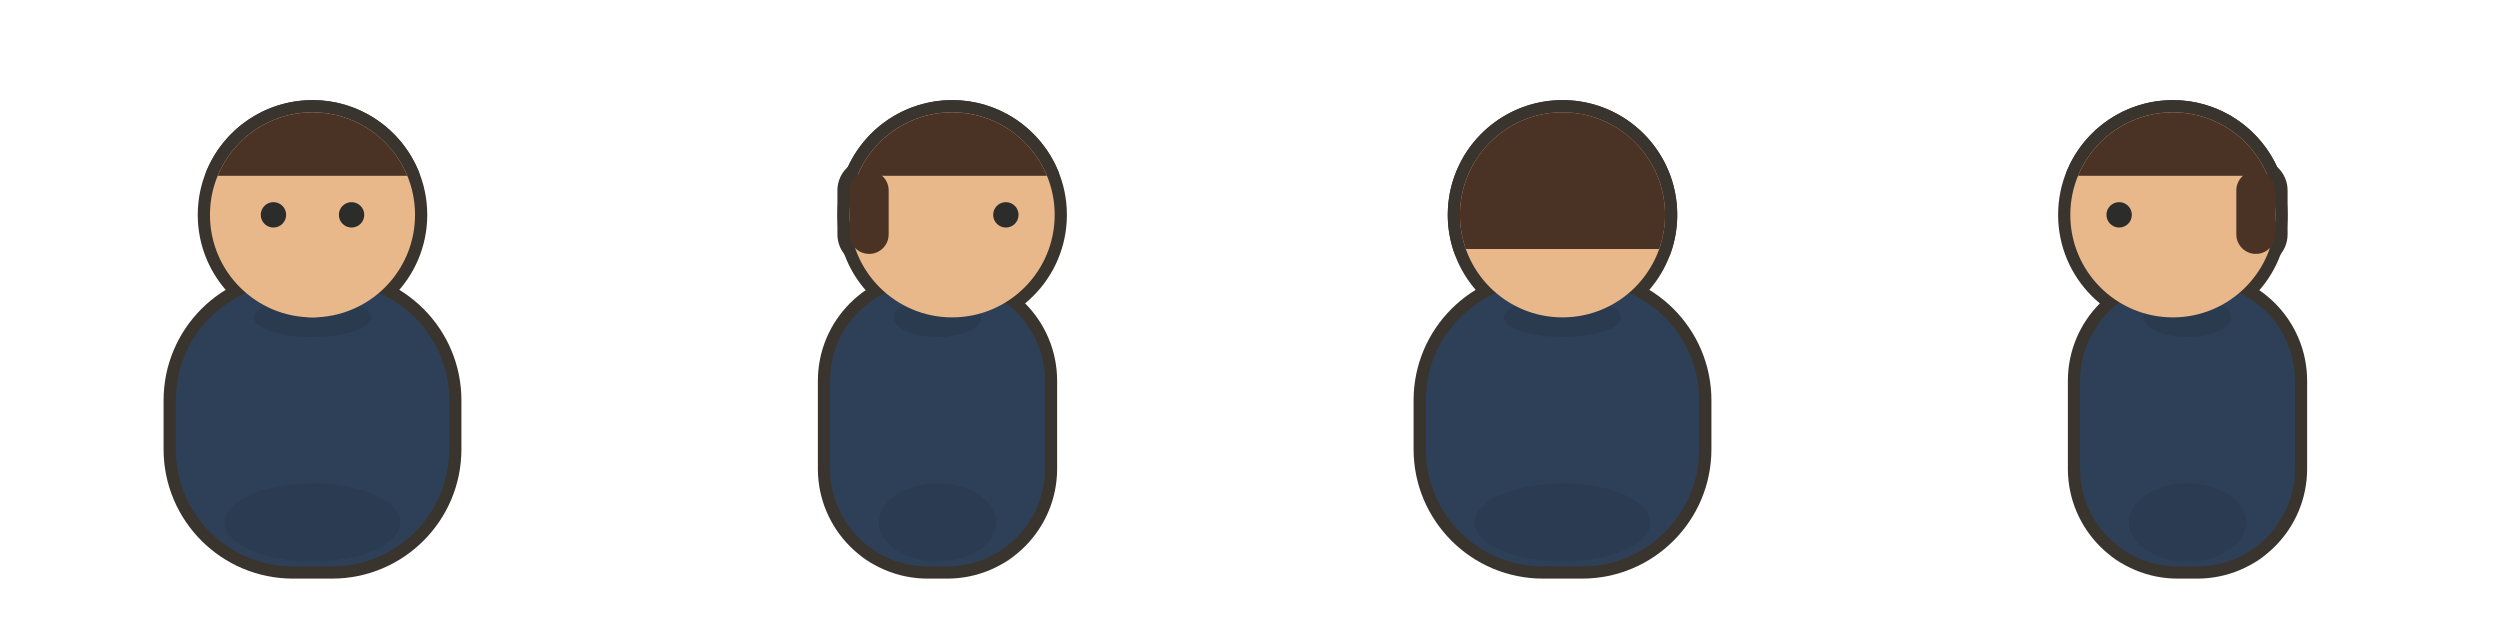
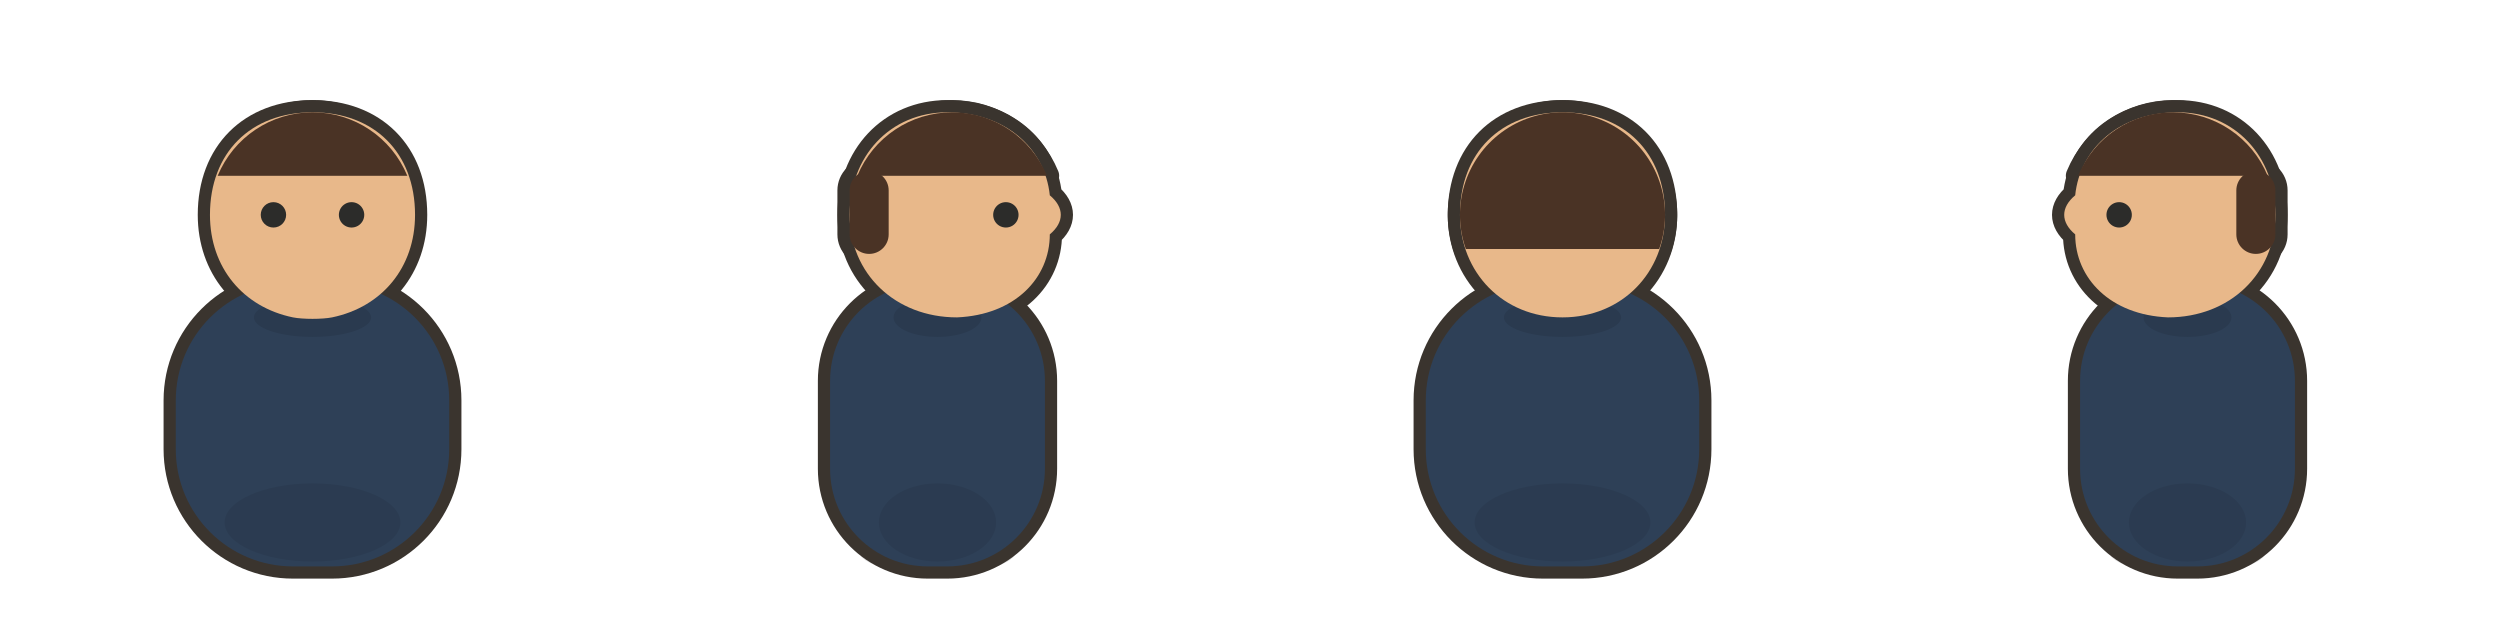
<svg xmlns="http://www.w3.org/2000/svg" viewBox="0 0 512 128" width="512" height="128">
  <g transform="translate(0 0)">
    <path d="M 48 113 a 16 4.5 0 1 0 32 0 a 16 4.5 0 1 0 -32 0 Z" fill="#000000" opacity="0.12" />
    <g transform="translate(64 0) scale(1 1) translate(-64 0)">
      <g transform="translate(64 87)">
        <path d="M -4 -29 h 8 a 24 24 0 0 1 24 24 v 10 a 24 24 0 0 1 -24 24 h -8 a 24 24 0 0 1 -24 -24 v -10 a 24 24 0 0 1 24 -24 Z" fill="#3A342E" stroke="#3A342E" stroke-width="5" stroke-linejoin="round" stroke-linecap="round" />
      </g>
    </g>
    <g transform="translate(64 58) scale(1) translate(-64 -58)">
      <g transform="translate(64 44)">
-         <path d="M -21 0 a 21 21 0 1 0 42 0 a 21 21 0 1 0 -42 0 Z" fill="#3A342E" stroke="#3A342E" stroke-width="5" stroke-linejoin="round" stroke-linecap="round" />
+         <path d="M0-21C12.7-21 21-12.7 21 0 21 10.8 14.2 18.9 4 21 2 21.4-2 21.4-4 21-14.2 18.9-21 10.8-21 0-21-12.7-12.7-21 0-21Z" fill="#3A342E" stroke="#3A342E" stroke-width="5" stroke-linejoin="round" stroke-linecap="round" />
      </g>
      <g transform="translate(64 44)">
        <path d="M -19.416 -8 A 21 21 0 0 1 19.416 -8 Z" fill="#3A342E" stroke="#3A342E" stroke-width="5" stroke-linejoin="round" stroke-linecap="round" />
      </g>
    </g>
    <g transform="translate(64 0) scale(1 1) translate(-64 0)">
      <g transform="translate(64 87)">
        <path d="M -4 -29 h 8 a 24 24 0 0 1 24 24 v 10 a 24 24 0 0 1 -24 24 h -8 a 24 24 0 0 1 -24 -24 v -10 a 24 24 0 0 1 24 -24 Z" fill="#2E4057" />
        <path d="M -18 20 a 18 8 0 1 0 36 0 a 18 8 0 1 0 -36 0 Z" fill="#00000012" />
      </g>
      <g transform="translate(64 87)">
        <path d="M -8 -29 A 8 7 0 0 0 8 -29 Z" fill="#E8B88A" />
      </g>
      <g transform="translate(64 87)">
        <path d="M -12 -22 a 12 4 0 1 0 24 0 a 12 4 0 1 0 -24 0 Z" fill="#00000018" />
      </g>
    </g>
    <g transform="translate(64 58) scale(1) translate(-64 -58)">
      <g transform="translate(64 44)">
-         <path d="M -21 0 a 21 21 0 1 0 42 0 a 21 21 0 1 0 -42 0 Z" fill="#E8B88A" />
-         <path d="M -10.6 0 a 2.6 2.6 0 1 0 5.2 0 a 2.6 2.6 0 1 0 -5.2 0 Z" fill="#2C2C2A" />
-         <path d="M 5.4 0 a 2.6 2.6 0 1 0 5.2 0 a 2.6 2.6 0 1 0 -5.2 0 Z" fill="#2C2C2A" />
+         <path d="M0-21C12.7-21 21-12.7 21 0 21 10.8 14.2 18.9 4 21 2 21.4-2 21.4-4 21-14.2 18.9-21 10.8-21 0-21-12.7-12.7-21 0-21Z" fill="#E8B88A" />
+         <path d="M-10.6 0C-10.6 1.436-9.436 2.6-8 2.6-6.564 2.6-5.4 1.436-5.4 0-5.4-1.436-6.564-2.6-8-2.6-9.436-2.6-10.6-1.436-10.6 0Z" fill="#2C2C2A" />
+         <path d="M5.4 0C5.4 0.929 5.896 1.787 6.7 2.252 7.504 2.716 8.496 2.716 9.3 2.252 10.104 1.787 10.6 0.929 10.6 0 10.6-0.929 10.104-1.787 9.3-2.252 8.496-2.716 7.504-2.716 6.7-2.252 5.896-1.787 5.4-0.929 5.4 0Z" fill="#2C2C2A" />
      </g>
      <g transform="translate(64 44)">
        <path d="M -19.416 -8 A 21 21 0 0 1 19.416 -8 Z" fill="#4A3325" />
      </g>
    </g>
  </g>
  <g transform="translate(128 0)">
    <path d="M 48 113 a 16 4.5 0 1 0 32 0 a 16 4.5 0 1 0 -32 0 Z" fill="#000000" opacity="0.12" />
    <g transform="translate(64 0) scale(1 1) translate(-64 0)">
      <g transform="translate(64 87)">
        <path d="M -2 -29 h 4 a 20 20 0 0 1 20 20 v 18 a 20 20 0 0 1 -20 20 h -4 a 20 20 0 0 1 -20 -20 v -18 a 20 20 0 0 1 20 -20 Z" fill="#3A342E" stroke="#3A342E" stroke-width="5" stroke-linejoin="round" stroke-linecap="round" />
      </g>
    </g>
    <g transform="translate(64 58) scale(1) translate(-64 -58)">
      <g transform="translate(67 44)">
-         <path d="M -21 0 a 21 21 0 1 0 42 0 a 21 21 0 1 0 -42 0 Z" fill="#3A342E" stroke="#3A342E" stroke-width="5" stroke-linejoin="round" stroke-linecap="round" />
+         <path d="M-1-21C10.8-21 19-13.7 20-4 23-1.5 23 1.5 20 4 20 13 12.8 20.5 1 21-11.7 21-21 12-21 0-21-12-12.7-21-1-21Z" fill="#3A342E" stroke="#3A342E" stroke-width="5" stroke-linejoin="round" stroke-linecap="round" />
      </g>
      <g transform="translate(67 44)">
        <path d="M -19.416 -8 A 21 21 0 0 1 19.416 -8 Z" fill="#3A342E" stroke="#3A342E" stroke-width="5" stroke-linejoin="round" stroke-linecap="round" />
        <path d="M -17 -9 h 0 a 4 4 0 0 1 4 4 v 9 a 4 4 0 0 1 -4 4 h 0 a 4 4 0 0 1 -4 -4 v -9 a 4 4 0 0 1 4 -4 Z" fill="#3A342E" stroke="#3A342E" stroke-width="5" stroke-linejoin="round" stroke-linecap="round" />
      </g>
    </g>
    <g transform="translate(64 0) scale(1 1) translate(-64 0)">
      <g transform="translate(64 87)">
        <path d="M -2 -29 h 4 a 20 20 0 0 1 20 20 v 18 a 20 20 0 0 1 -20 20 h -4 a 20 20 0 0 1 -20 -20 v -18 a 20 20 0 0 1 20 -20 Z" fill="#2E4057" />
        <path d="M -12 20 a 12 8 0 1 0 24 0 a 12 8 0 1 0 -24 0 Z" fill="#00000012" />
      </g>
      <g transform="translate(64 87)">
        <path d="M -9 -22 a 9 4 0 1 0 18 0 a 9 4 0 1 0 -18 0 Z" fill="#00000018" />
      </g>
    </g>
    <g transform="translate(64 58) scale(1) translate(-64 -58)">
      <g transform="translate(67 44)">
-         <path d="M -21 0 a 21 21 0 1 0 42 0 a 21 21 0 1 0 -42 0 Z" fill="#E8B88A" />
-         <path d="M 8.4 0 a 2.6 2.6 0 1 0 5.2 0 a 2.6 2.6 0 1 0 -5.2 0 Z" fill="#2C2C2A" />
+         <path d="M-1-21C10.8-21 19-13.7 20-4 23-1.5 23 1.5 20 4 20 13 12.8 20.5 1 21-11.7 21-21 12-21 0-21-12-12.7-21-1-21Z" fill="#E8B88A" />
+         <path d="M8.4 0C8.4 0.929 8.896 1.787 9.7 2.252 10.504 2.716 11.496 2.716 12.3 2.252 13.104 1.787 13.6 0.929 13.6 0 13.6-0.929 13.104-1.787 12.3-2.252 11.496-2.716 10.504-2.716 9.7-2.252 8.896-1.787 8.4-0.929 8.4 0Z" fill="#2C2C2A" />
      </g>
      <g transform="translate(67 44)">
        <path d="M -19.416 -8 A 21 21 0 0 1 19.416 -8 Z" fill="#4A3325" />
        <path d="M -17 -9 h 0 a 4 4 0 0 1 4 4 v 9 a 4 4 0 0 1 -4 4 h 0 a 4 4 0 0 1 -4 -4 v -9 a 4 4 0 0 1 4 -4 Z" fill="#4A3325" />
      </g>
    </g>
  </g>
  <g transform="translate(256 0)">
    <path d="M 48 113 a 16 4.5 0 1 0 32 0 a 16 4.5 0 1 0 -32 0 Z" fill="#000000" opacity="0.12" />
    <g transform="translate(64 0) scale(1 1) translate(-64 0)">
      <g transform="translate(64 87)">
        <path d="M -4 -29 h 8 a 24 24 0 0 1 24 24 v 10 a 24 24 0 0 1 -24 24 h -8 a 24 24 0 0 1 -24 -24 v -10 a 24 24 0 0 1 24 -24 Z" fill="#3A342E" stroke="#3A342E" stroke-width="5" stroke-linejoin="round" stroke-linecap="round" />
      </g>
    </g>
    <g transform="translate(64 58) scale(1) translate(-64 -58)">
      <g transform="translate(64 44)">
-         <path d="M -21 0 a 21 21 0 1 0 42 0 a 21 21 0 1 0 -42 0 Z" fill="#3A342E" stroke="#3A342E" stroke-width="5" stroke-linejoin="round" stroke-linecap="round" />
+         <path d="M0-21C12.7-21 21-12.7 21 0 21 11.8 12.2 21 0 21-12.2 21-21 11.8-21 0-21-12.7-12.7-21 0-21Z" fill="#3A342E" stroke="#3A342E" stroke-width="5" stroke-linejoin="round" stroke-linecap="round" />
      </g>
      <g transform="translate(64 44)">
        <path d="M -19.799 7 A 21 21 0 1 1 19.799 7 Z" fill="#3A342E" stroke="#3A342E" stroke-width="5" stroke-linejoin="round" stroke-linecap="round" />
      </g>
    </g>
    <g transform="translate(64 0) scale(1 1) translate(-64 0)">
      <g transform="translate(64 87)">
        <path d="M -4 -29 h 8 a 24 24 0 0 1 24 24 v 10 a 24 24 0 0 1 -24 24 h -8 a 24 24 0 0 1 -24 -24 v -10 a 24 24 0 0 1 24 -24 Z" fill="#2E4057" />
        <path d="M -18 20 a 18 8 0 1 0 36 0 a 18 8 0 1 0 -36 0 Z" fill="#00000012" />
      </g>
      <g transform="translate(64 87)">
        <path d="M -12 -22 a 12 4 0 1 0 24 0 a 12 4 0 1 0 -24 0 Z" fill="#00000018" />
      </g>
    </g>
    <g transform="translate(64 58) scale(1) translate(-64 -58)">
      <g transform="translate(64 44)">
-         <path d="M -21 0 a 21 21 0 1 0 42 0 a 21 21 0 1 0 -42 0 Z" fill="#E8B88A" />
+         <path d="M0-21C12.7-21 21-12.7 21 0 21 11.8 12.2 21 0 21-12.2 21-21 11.8-21 0-21-12.7-12.7-21 0-21Z" fill="#E8B88A" />
      </g>
      <g transform="translate(64 44)">
        <path d="M -19.799 7 A 21 21 0 1 1 19.799 7 Z" fill="#4A3325" />
      </g>
    </g>
  </g>
  <g transform="translate(384 0)">
    <path d="M 48 113 a 16 4.5 0 1 0 32 0 a 16 4.5 0 1 0 -32 0 Z" fill="#000000" opacity="0.12" />
    <g transform="translate(128 0) scale(-1 1)">
      <g transform="translate(64 0) scale(1 1) translate(-64 0)">
        <g transform="translate(64 87)">
          <path d="M -2 -29 h 4 a 20 20 0 0 1 20 20 v 18 a 20 20 0 0 1 -20 20 h -4 a 20 20 0 0 1 -20 -20 v -18 a 20 20 0 0 1 20 -20 Z" fill="#3A342E" stroke="#3A342E" stroke-width="5" stroke-linejoin="round" stroke-linecap="round" />
        </g>
      </g>
      <g transform="translate(64 58) scale(1) translate(-64 -58)">
        <g transform="translate(67 44)">
-           <path d="M -21 0 a 21 21 0 1 0 42 0 a 21 21 0 1 0 -42 0 Z" fill="#3A342E" stroke="#3A342E" stroke-width="5" stroke-linejoin="round" stroke-linecap="round" />
+           <path d="M-1-21C10.8-21 19-13.7 20-4 23-1.5 23 1.5 20 4 20 13 12.8 20.5 1 21-11.7 21-21 12-21 0-21-12-12.7-21-1-21Z" fill="#3A342E" stroke="#3A342E" stroke-width="5" stroke-linejoin="round" stroke-linecap="round" />
        </g>
        <g transform="translate(67 44)">
          <path d="M -19.416 -8 A 21 21 0 0 1 19.416 -8 Z" fill="#3A342E" stroke="#3A342E" stroke-width="5" stroke-linejoin="round" stroke-linecap="round" />
          <path d="M -17 -9 h 0 a 4 4 0 0 1 4 4 v 9 a 4 4 0 0 1 -4 4 h 0 a 4 4 0 0 1 -4 -4 v -9 a 4 4 0 0 1 4 -4 Z" fill="#3A342E" stroke="#3A342E" stroke-width="5" stroke-linejoin="round" stroke-linecap="round" />
        </g>
      </g>
      <g transform="translate(64 0) scale(1 1) translate(-64 0)">
        <g transform="translate(64 87)">
          <path d="M -2 -29 h 4 a 20 20 0 0 1 20 20 v 18 a 20 20 0 0 1 -20 20 h -4 a 20 20 0 0 1 -20 -20 v -18 a 20 20 0 0 1 20 -20 Z" fill="#2E4057" />
          <path d="M -12 20 a 12 8 0 1 0 24 0 a 12 8 0 1 0 -24 0 Z" fill="#00000012" />
        </g>
        <g transform="translate(64 87)">
          <path d="M -9 -22 a 9 4 0 1 0 18 0 a 9 4 0 1 0 -18 0 Z" fill="#00000018" />
        </g>
      </g>
      <g transform="translate(64 58) scale(1) translate(-64 -58)">
        <g transform="translate(67 44)">
-           <path d="M -21 0 a 21 21 0 1 0 42 0 a 21 21 0 1 0 -42 0 Z" fill="#E8B88A" />
-           <path d="M 8.4 0 a 2.6 2.6 0 1 0 5.2 0 a 2.6 2.6 0 1 0 -5.2 0 Z" fill="#2C2C2A" />
+           <path d="M-1-21C10.8-21 19-13.7 20-4 23-1.5 23 1.5 20 4 20 13 12.8 20.5 1 21-11.7 21-21 12-21 0-21-12-12.7-21-1-21Z" fill="#E8B88A" />
+           <path d="M8.4 0C8.4 0.929 8.896 1.787 9.7 2.252 10.504 2.716 11.496 2.716 12.3 2.252 13.104 1.787 13.6 0.929 13.6 0 13.6-0.929 13.104-1.787 12.3-2.252 11.496-2.716 10.504-2.716 9.7-2.252 8.896-1.787 8.4-0.929 8.4 0Z" fill="#2C2C2A" />
        </g>
        <g transform="translate(67 44)">
          <path d="M -19.416 -8 A 21 21 0 0 1 19.416 -8 Z" fill="#4A3325" />
          <path d="M -17 -9 h 0 a 4 4 0 0 1 4 4 v 9 a 4 4 0 0 1 -4 4 h 0 a 4 4 0 0 1 -4 -4 v -9 a 4 4 0 0 1 4 -4 Z" fill="#4A3325" />
        </g>
      </g>
    </g>
  </g>
</svg>
